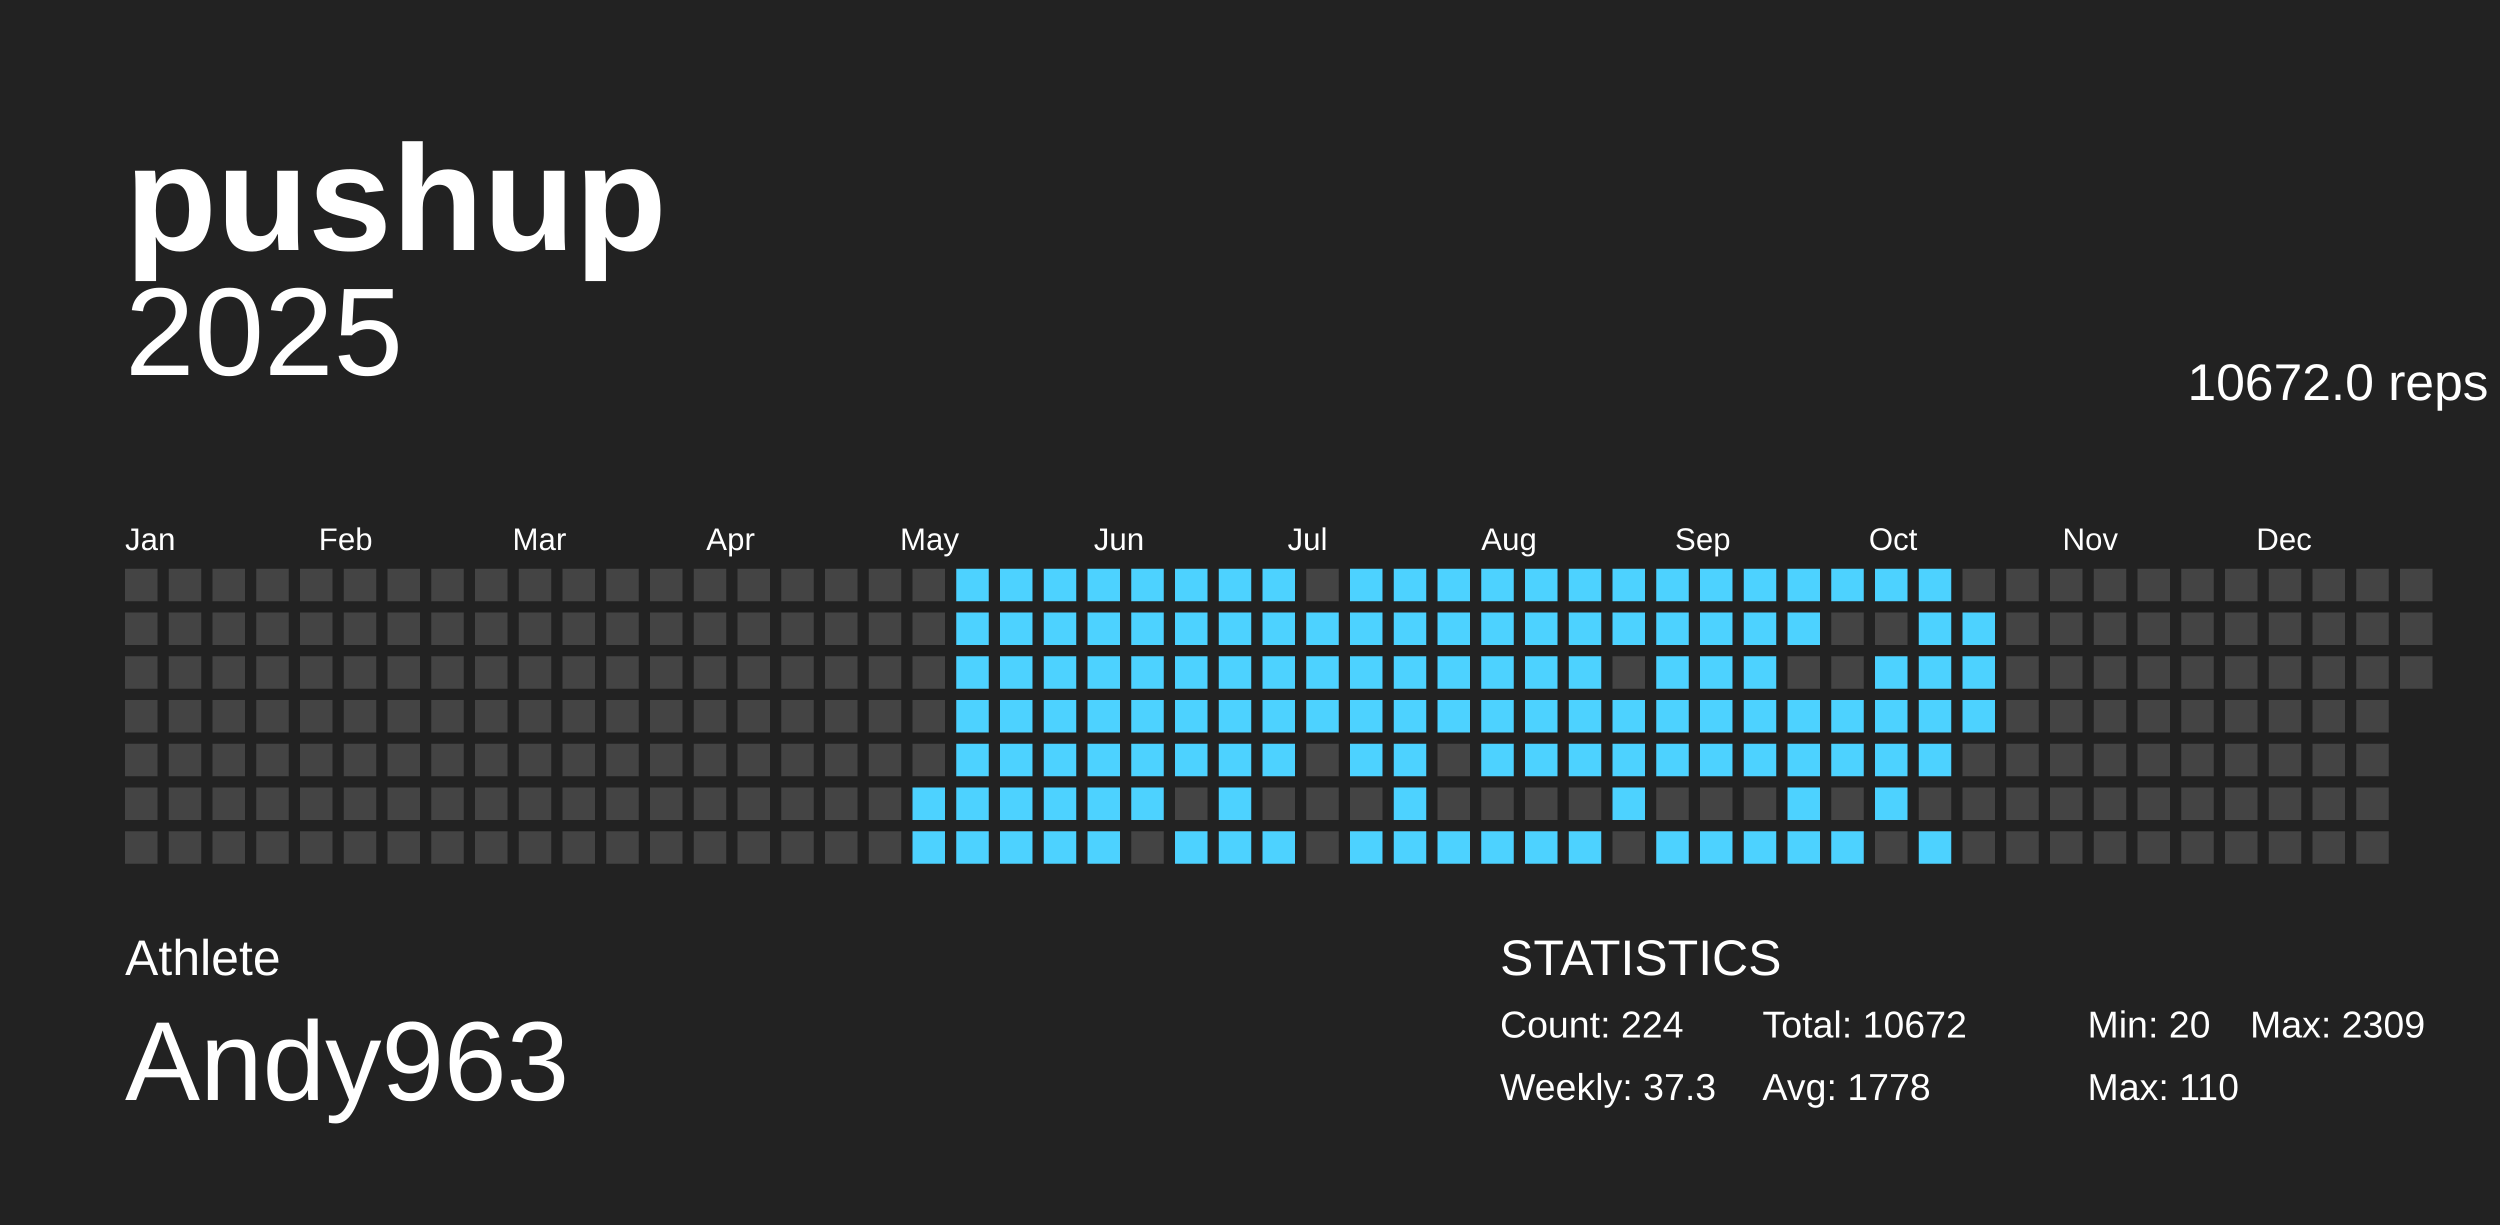
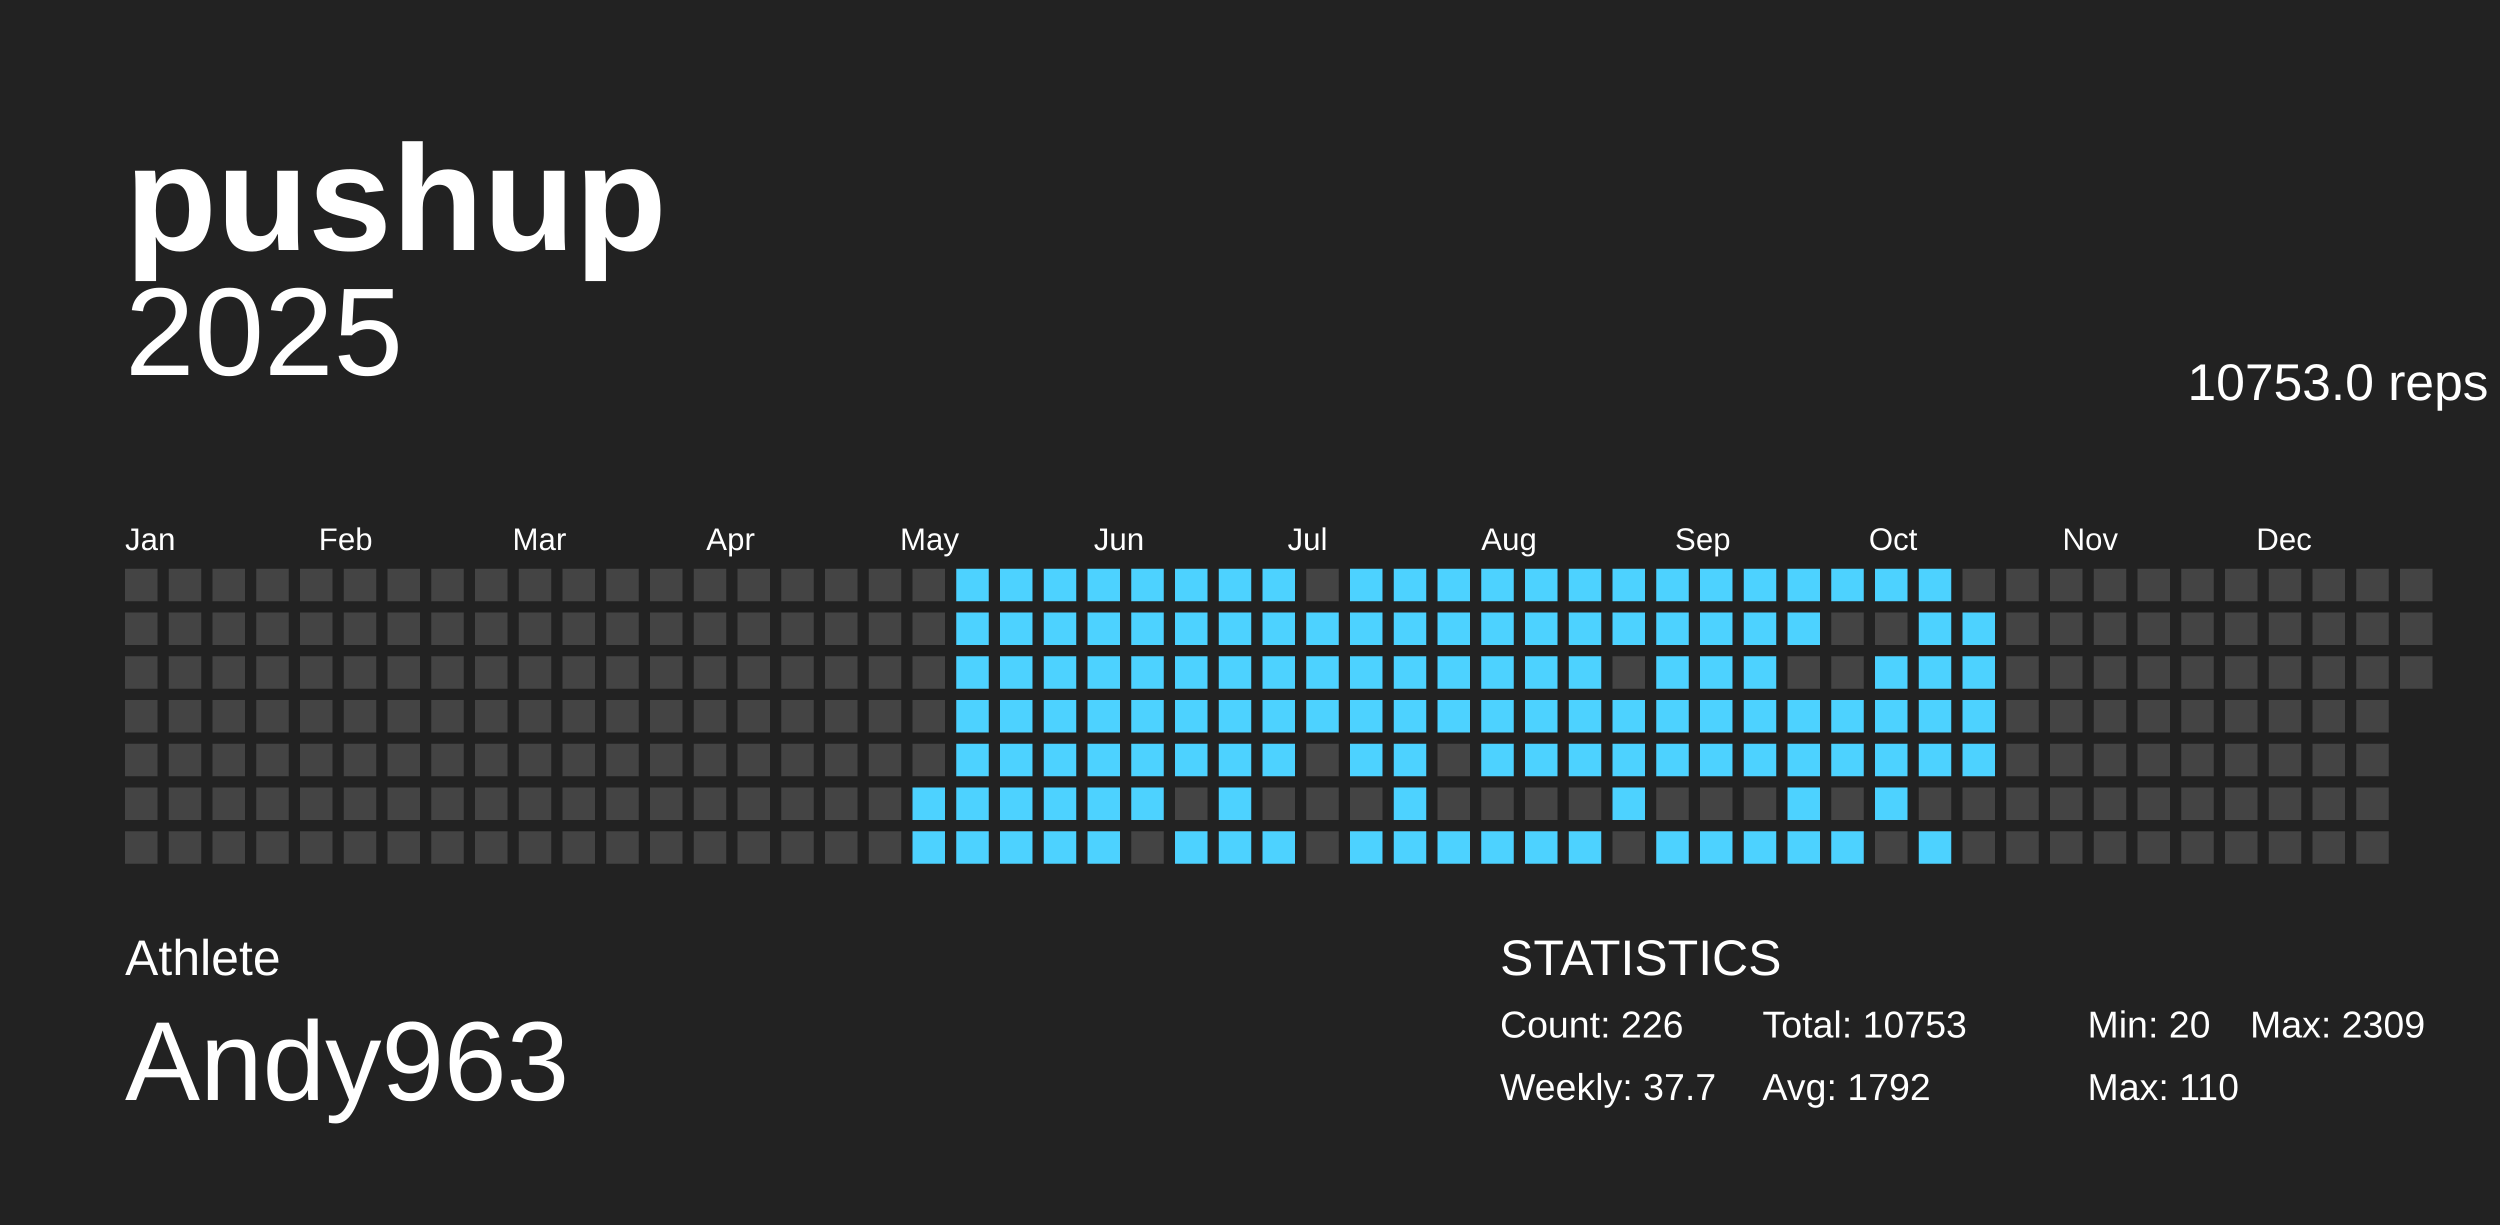
<svg xmlns="http://www.w3.org/2000/svg" baseProfile="full" height="98mm" version="1.1" viewBox="0,0,200,98" width="200mm">
  <defs />
  <g>
    <rect fill="#222222" height="98" width="200" x="0" y="0" />
    <g id="year2025">
      <text alignment-baseline="hanging" fill="#FFFFFF" style="font-size:10.0px; font-family:Arial;" x="10" y="30">2025</text>
-       <text alignment-baseline="hanging" fill="#FFFFFF" style="font-size:4.125px; font-family:Arial;" x="175" y="32">10672.0 reps</text>
+       <text alignment-baseline="hanging" fill="#FFFFFF" style="font-size:4.125px; font-family:Arial;" x="175" y="32">10753.0 reps</text>
      <text fill="#FFFFFF" style="font-size:2.5px; font-family:Arial" x="10.0" y="44">Jan</text>
      <text fill="#FFFFFF" style="font-size:2.5px; font-family:Arial" x="25.5" y="44">Feb</text>
      <text fill="#FFFFFF" style="font-size:2.5px; font-family:Arial" x="41.0" y="44">Mar</text>
      <text fill="#FFFFFF" style="font-size:2.5px; font-family:Arial" x="56.5" y="44">Apr</text>
      <text fill="#FFFFFF" style="font-size:2.5px; font-family:Arial" x="72.0" y="44">May</text>
      <text fill="#FFFFFF" style="font-size:2.5px; font-family:Arial" x="87.5" y="44">Jun</text>
      <text fill="#FFFFFF" style="font-size:2.5px; font-family:Arial" x="103.0" y="44">Jul</text>
      <text fill="#FFFFFF" style="font-size:2.5px; font-family:Arial" x="118.5" y="44">Aug</text>
      <text fill="#FFFFFF" style="font-size:2.5px; font-family:Arial" x="134.0" y="44">Sep</text>
      <text fill="#FFFFFF" style="font-size:2.5px; font-family:Arial" x="149.5" y="44">Oct</text>
      <text fill="#FFFFFF" style="font-size:2.5px; font-family:Arial" x="165.0" y="44">Nov</text>
      <text fill="#FFFFFF" style="font-size:2.5px; font-family:Arial" x="180.5" y="44">Dec</text>
      <rect fill="#444444" height="2.6" width="2.6" x="10.0" y="45.5" />
      <rect fill="#444444" height="2.6" width="2.6" x="10.0" y="49.0" />
      <rect fill="#444444" height="2.6" width="2.6" x="10.0" y="52.5" />
      <rect fill="#444444" height="2.6" width="2.6" x="10.0" y="56.0" />
      <rect fill="#444444" height="2.6" width="2.6" x="10.0" y="59.5" />
      <rect fill="#444444" height="2.6" width="2.6" x="10.0" y="63.0" />
      <rect fill="#444444" height="2.6" width="2.6" x="10.0" y="66.5" />
      <rect fill="#444444" height="2.6" width="2.6" x="13.5" y="45.5" />
      <rect fill="#444444" height="2.6" width="2.6" x="13.5" y="49.0" />
      <rect fill="#444444" height="2.6" width="2.6" x="13.5" y="52.5" />
      <rect fill="#444444" height="2.6" width="2.6" x="13.5" y="56.0" />
      <rect fill="#444444" height="2.6" width="2.6" x="13.5" y="59.5" />
      <rect fill="#444444" height="2.6" width="2.6" x="13.5" y="63.0" />
      <rect fill="#444444" height="2.6" width="2.6" x="13.5" y="66.5" />
      <rect fill="#444444" height="2.6" width="2.6" x="17.0" y="45.5" />
      <rect fill="#444444" height="2.6" width="2.6" x="17.0" y="49.0" />
      <rect fill="#444444" height="2.6" width="2.6" x="17.0" y="52.5" />
      <rect fill="#444444" height="2.6" width="2.6" x="17.0" y="56.0" />
      <rect fill="#444444" height="2.6" width="2.6" x="17.0" y="59.5" />
      <rect fill="#444444" height="2.6" width="2.6" x="17.0" y="63.0" />
      <rect fill="#444444" height="2.6" width="2.6" x="17.0" y="66.5" />
      <rect fill="#444444" height="2.6" width="2.6" x="20.5" y="45.5" />
      <rect fill="#444444" height="2.6" width="2.6" x="20.5" y="49.0" />
      <rect fill="#444444" height="2.6" width="2.6" x="20.5" y="52.5" />
      <rect fill="#444444" height="2.6" width="2.6" x="20.5" y="56.0" />
      <rect fill="#444444" height="2.6" width="2.6" x="20.5" y="59.5" />
      <rect fill="#444444" height="2.6" width="2.6" x="20.5" y="63.0" />
      <rect fill="#444444" height="2.6" width="2.6" x="20.5" y="66.5" />
      <rect fill="#444444" height="2.6" width="2.6" x="24.0" y="45.5" />
      <rect fill="#444444" height="2.6" width="2.6" x="24.0" y="49.0" />
      <rect fill="#444444" height="2.6" width="2.6" x="24.0" y="52.5" />
      <rect fill="#444444" height="2.6" width="2.6" x="24.0" y="56.0" />
      <rect fill="#444444" height="2.6" width="2.6" x="24.0" y="59.5" />
      <rect fill="#444444" height="2.6" width="2.6" x="24.0" y="63.0" />
      <rect fill="#444444" height="2.6" width="2.6" x="24.0" y="66.5" />
      <rect fill="#444444" height="2.6" width="2.6" x="27.5" y="45.5" />
      <rect fill="#444444" height="2.6" width="2.6" x="27.5" y="49.0" />
      <rect fill="#444444" height="2.6" width="2.6" x="27.5" y="52.5" />
      <rect fill="#444444" height="2.6" width="2.6" x="27.5" y="56.0" />
      <rect fill="#444444" height="2.6" width="2.6" x="27.5" y="59.5" />
      <rect fill="#444444" height="2.6" width="2.6" x="27.5" y="63.0" />
      <rect fill="#444444" height="2.6" width="2.6" x="27.5" y="66.5" />
      <rect fill="#444444" height="2.6" width="2.6" x="31.0" y="45.5" />
      <rect fill="#444444" height="2.6" width="2.6" x="31.0" y="49.0" />
      <rect fill="#444444" height="2.6" width="2.6" x="31.0" y="52.5" />
      <rect fill="#444444" height="2.6" width="2.6" x="31.0" y="56.0" />
      <rect fill="#444444" height="2.6" width="2.6" x="31.0" y="59.5" />
      <rect fill="#444444" height="2.6" width="2.6" x="31.0" y="63.0" />
      <rect fill="#444444" height="2.6" width="2.6" x="31.0" y="66.5" />
      <rect fill="#444444" height="2.6" width="2.6" x="34.5" y="45.5" />
      <rect fill="#444444" height="2.6" width="2.6" x="34.5" y="49.0" />
      <rect fill="#444444" height="2.6" width="2.6" x="34.5" y="52.5" />
      <rect fill="#444444" height="2.6" width="2.6" x="34.5" y="56.0" />
      <rect fill="#444444" height="2.6" width="2.6" x="34.5" y="59.5" />
      <rect fill="#444444" height="2.6" width="2.6" x="34.5" y="63.0" />
      <rect fill="#444444" height="2.6" width="2.6" x="34.5" y="66.5" />
      <rect fill="#444444" height="2.6" width="2.6" x="38.0" y="45.5" />
      <rect fill="#444444" height="2.6" width="2.6" x="38.0" y="49.0" />
      <rect fill="#444444" height="2.6" width="2.6" x="38.0" y="52.5" />
      <rect fill="#444444" height="2.6" width="2.6" x="38.0" y="56.0" />
      <rect fill="#444444" height="2.6" width="2.6" x="38.0" y="59.5" />
      <rect fill="#444444" height="2.6" width="2.6" x="38.0" y="63.0" />
      <rect fill="#444444" height="2.6" width="2.6" x="38.0" y="66.5" />
      <rect fill="#444444" height="2.6" width="2.6" x="41.5" y="45.5" />
      <rect fill="#444444" height="2.6" width="2.6" x="41.5" y="49.0" />
      <rect fill="#444444" height="2.6" width="2.6" x="41.5" y="52.5" />
      <rect fill="#444444" height="2.6" width="2.6" x="41.5" y="56.0" />
      <rect fill="#444444" height="2.6" width="2.6" x="41.5" y="59.5" />
      <rect fill="#444444" height="2.6" width="2.6" x="41.5" y="63.0" />
      <rect fill="#444444" height="2.6" width="2.6" x="41.5" y="66.5" />
      <rect fill="#444444" height="2.6" width="2.6" x="45.0" y="45.5" />
      <rect fill="#444444" height="2.6" width="2.6" x="45.0" y="49.0" />
      <rect fill="#444444" height="2.6" width="2.6" x="45.0" y="52.5" />
      <rect fill="#444444" height="2.6" width="2.6" x="45.0" y="56.0" />
      <rect fill="#444444" height="2.6" width="2.6" x="45.0" y="59.5" />
      <rect fill="#444444" height="2.6" width="2.6" x="45.0" y="63.0" />
      <rect fill="#444444" height="2.6" width="2.6" x="45.0" y="66.5" />
      <rect fill="#444444" height="2.6" width="2.6" x="48.5" y="45.5" />
      <rect fill="#444444" height="2.6" width="2.6" x="48.5" y="49.0" />
      <rect fill="#444444" height="2.6" width="2.6" x="48.5" y="52.5" />
      <rect fill="#444444" height="2.6" width="2.6" x="48.5" y="56.0" />
      <rect fill="#444444" height="2.6" width="2.6" x="48.5" y="59.5" />
      <rect fill="#444444" height="2.6" width="2.6" x="48.5" y="63.0" />
      <rect fill="#444444" height="2.6" width="2.6" x="48.5" y="66.5" />
      <rect fill="#444444" height="2.6" width="2.6" x="52.0" y="45.5" />
      <rect fill="#444444" height="2.6" width="2.6" x="52.0" y="49.0" />
      <rect fill="#444444" height="2.6" width="2.6" x="52.0" y="52.5" />
      <rect fill="#444444" height="2.6" width="2.6" x="52.0" y="56.0" />
      <rect fill="#444444" height="2.6" width="2.6" x="52.0" y="59.5" />
      <rect fill="#444444" height="2.6" width="2.6" x="52.0" y="63.0" />
      <rect fill="#444444" height="2.6" width="2.6" x="52.0" y="66.5" />
      <rect fill="#444444" height="2.6" width="2.6" x="55.5" y="45.5" />
      <rect fill="#444444" height="2.6" width="2.6" x="55.5" y="49.0" />
      <rect fill="#444444" height="2.6" width="2.6" x="55.5" y="52.5" />
      <rect fill="#444444" height="2.6" width="2.6" x="55.5" y="56.0" />
      <rect fill="#444444" height="2.6" width="2.6" x="55.5" y="59.5" />
      <rect fill="#444444" height="2.6" width="2.6" x="55.5" y="63.0" />
      <rect fill="#444444" height="2.6" width="2.6" x="55.5" y="66.5" />
      <rect fill="#444444" height="2.6" width="2.6" x="59.0" y="45.5" />
      <rect fill="#444444" height="2.6" width="2.6" x="59.0" y="49.0" />
      <rect fill="#444444" height="2.6" width="2.6" x="59.0" y="52.5" />
      <rect fill="#444444" height="2.6" width="2.6" x="59.0" y="56.0" />
      <rect fill="#444444" height="2.6" width="2.6" x="59.0" y="59.5" />
      <rect fill="#444444" height="2.6" width="2.6" x="59.0" y="63.0" />
      <rect fill="#444444" height="2.6" width="2.6" x="59.0" y="66.5" />
      <rect fill="#444444" height="2.6" width="2.6" x="62.5" y="45.5" />
      <rect fill="#444444" height="2.6" width="2.6" x="62.5" y="49.0" />
      <rect fill="#444444" height="2.6" width="2.6" x="62.5" y="52.5" />
      <rect fill="#444444" height="2.6" width="2.6" x="62.5" y="56.0" />
      <rect fill="#444444" height="2.6" width="2.6" x="62.5" y="59.5" />
      <rect fill="#444444" height="2.6" width="2.6" x="62.5" y="63.0" />
      <rect fill="#444444" height="2.6" width="2.6" x="62.5" y="66.5" />
      <rect fill="#444444" height="2.6" width="2.6" x="66.0" y="45.5" />
      <rect fill="#444444" height="2.6" width="2.6" x="66.0" y="49.0" />
      <rect fill="#444444" height="2.6" width="2.6" x="66.0" y="52.5" />
      <rect fill="#444444" height="2.6" width="2.6" x="66.0" y="56.0" />
      <rect fill="#444444" height="2.6" width="2.6" x="66.0" y="59.5" />
      <rect fill="#444444" height="2.6" width="2.6" x="66.0" y="63.0" />
      <rect fill="#444444" height="2.6" width="2.6" x="66.0" y="66.5" />
      <rect fill="#444444" height="2.6" width="2.6" x="69.5" y="45.5" />
      <rect fill="#444444" height="2.6" width="2.6" x="69.5" y="49.0" />
      <rect fill="#444444" height="2.6" width="2.6" x="69.5" y="52.5" />
      <rect fill="#444444" height="2.6" width="2.6" x="69.5" y="56.0" />
      <rect fill="#444444" height="2.6" width="2.6" x="69.5" y="59.5" />
      <rect fill="#444444" height="2.6" width="2.6" x="69.5" y="63.0" />
      <rect fill="#444444" height="2.6" width="2.6" x="69.5" y="66.5" />
      <rect fill="#444444" height="2.6" width="2.6" x="73.0" y="45.5" />
      <rect fill="#444444" height="2.6" width="2.6" x="73.0" y="49.0" />
      <rect fill="#444444" height="2.6" width="2.6" x="73.0" y="52.5" />
      <rect fill="#444444" height="2.6" width="2.6" x="73.0" y="56.0" />
      <rect fill="#444444" height="2.6" width="2.6" x="73.0" y="59.5" />
      <rect fill="#4dd2ff" height="2.6" width="2.6" x="73.0" y="63.0" />
      <rect fill="#4dd2ff" height="2.6" width="2.6" x="73.0" y="66.5" />
      <rect fill="#4dd2ff" height="2.6" width="2.6" x="76.5" y="45.5" />
      <rect fill="#4dd2ff" height="2.6" width="2.6" x="76.5" y="49.0" />
      <rect fill="#4dd2ff" height="2.6" width="2.6" x="76.5" y="52.5" />
      <rect fill="#4dd2ff" height="2.6" width="2.6" x="76.5" y="56.0" />
      <rect fill="#4dd2ff" height="2.6" width="2.6" x="76.5" y="59.5" />
      <rect fill="#4dd2ff" height="2.6" width="2.6" x="76.5" y="63.0" />
      <rect fill="#4dd2ff" height="2.6" width="2.6" x="76.5" y="66.5" />
      <rect fill="#4dd2ff" height="2.6" width="2.6" x="80.0" y="45.5" />
      <rect fill="#4dd2ff" height="2.6" width="2.6" x="80.0" y="49.0" />
      <rect fill="#4dd2ff" height="2.6" width="2.6" x="80.0" y="52.5" />
      <rect fill="#4dd2ff" height="2.6" width="2.6" x="80.0" y="56.0" />
      <rect fill="#4dd2ff" height="2.6" width="2.6" x="80.0" y="59.5" />
      <rect fill="#4dd2ff" height="2.6" width="2.6" x="80.0" y="63.0" />
      <rect fill="#4dd2ff" height="2.6" width="2.6" x="80.0" y="66.5" />
      <rect fill="#4dd2ff" height="2.6" width="2.6" x="83.5" y="45.5" />
      <rect fill="#4dd2ff" height="2.6" width="2.6" x="83.5" y="49.0" />
      <rect fill="#4dd2ff" height="2.6" width="2.6" x="83.5" y="52.5" />
      <rect fill="#4dd2ff" height="2.6" width="2.6" x="83.5" y="56.0" />
      <rect fill="#4dd2ff" height="2.6" width="2.6" x="83.5" y="59.5" />
      <rect fill="#4dd2ff" height="2.6" width="2.6" x="83.5" y="63.0" />
      <rect fill="#4dd2ff" height="2.6" width="2.6" x="83.5" y="66.5" />
      <rect fill="#4dd2ff" height="2.6" width="2.6" x="87.0" y="45.5" />
      <rect fill="#4dd2ff" height="2.6" width="2.6" x="87.0" y="49.0" />
      <rect fill="#4dd2ff" height="2.6" width="2.6" x="87.0" y="52.5" />
      <rect fill="#4dd2ff" height="2.6" width="2.6" x="87.0" y="56.0" />
      <rect fill="#4dd2ff" height="2.6" width="2.6" x="87.0" y="59.5" />
      <rect fill="#4dd2ff" height="2.6" width="2.6" x="87.0" y="63.0" />
      <rect fill="#4dd2ff" height="2.6" width="2.6" x="87.0" y="66.5" />
      <rect fill="#4dd2ff" height="2.6" width="2.6" x="90.5" y="45.5" />
      <rect fill="#4dd2ff" height="2.6" width="2.6" x="90.5" y="49.0" />
      <rect fill="#4dd2ff" height="2.6" width="2.6" x="90.5" y="52.5" />
      <rect fill="#4dd2ff" height="2.6" width="2.6" x="90.5" y="56.0" />
      <rect fill="#4dd2ff" height="2.6" width="2.6" x="90.5" y="59.5" />
      <rect fill="#4dd2ff" height="2.6" width="2.6" x="90.5" y="63.0" />
      <rect fill="#444444" height="2.6" width="2.6" x="90.5" y="66.5" />
      <rect fill="#4dd2ff" height="2.6" width="2.6" x="94.0" y="45.5" />
      <rect fill="#4dd2ff" height="2.6" width="2.6" x="94.0" y="49.0" />
      <rect fill="#4dd2ff" height="2.6" width="2.6" x="94.0" y="52.5" />
      <rect fill="#4dd2ff" height="2.6" width="2.6" x="94.0" y="56.0" />
      <rect fill="#4dd2ff" height="2.6" width="2.6" x="94.0" y="59.5" />
      <rect fill="#444444" height="2.6" width="2.6" x="94.0" y="63.0" />
      <rect fill="#4dd2ff" height="2.6" width="2.6" x="94.0" y="66.5" />
      <rect fill="#4dd2ff" height="2.6" width="2.6" x="97.5" y="45.5" />
      <rect fill="#4dd2ff" height="2.6" width="2.6" x="97.5" y="49.0" />
      <rect fill="#4dd2ff" height="2.6" width="2.6" x="97.5" y="52.5" />
      <rect fill="#4dd2ff" height="2.6" width="2.6" x="97.5" y="56.0" />
      <rect fill="#4dd2ff" height="2.6" width="2.6" x="97.5" y="59.5" />
      <rect fill="#4dd2ff" height="2.6" width="2.6" x="97.5" y="63.0" />
      <rect fill="#4dd2ff" height="2.6" width="2.6" x="97.5" y="66.5" />
      <rect fill="#4dd2ff" height="2.6" width="2.6" x="101.0" y="45.5" />
      <rect fill="#4dd2ff" height="2.6" width="2.6" x="101.0" y="49.0" />
      <rect fill="#4dd2ff" height="2.6" width="2.6" x="101.0" y="52.5" />
      <rect fill="#4dd2ff" height="2.6" width="2.6" x="101.0" y="56.0" />
      <rect fill="#4dd2ff" height="2.6" width="2.6" x="101.0" y="59.5" />
      <rect fill="#444444" height="2.6" width="2.6" x="101.0" y="63.0" />
      <rect fill="#4dd2ff" height="2.6" width="2.6" x="101.0" y="66.5" />
      <rect fill="#444444" height="2.6" width="2.6" x="104.5" y="45.5" />
      <rect fill="#4dd2ff" height="2.6" width="2.6" x="104.5" y="49.0" />
      <rect fill="#4dd2ff" height="2.6" width="2.6" x="104.5" y="52.5" />
      <rect fill="#4dd2ff" height="2.6" width="2.6" x="104.5" y="56.0" />
      <rect fill="#444444" height="2.6" width="2.6" x="104.5" y="59.5" />
      <rect fill="#444444" height="2.6" width="2.6" x="104.5" y="63.0" />
      <rect fill="#444444" height="2.6" width="2.6" x="104.5" y="66.5" />
      <rect fill="#4dd2ff" height="2.6" width="2.6" x="108.0" y="45.5" />
      <rect fill="#4dd2ff" height="2.6" width="2.6" x="108.0" y="49.0" />
      <rect fill="#4dd2ff" height="2.6" width="2.6" x="108.0" y="52.5" />
      <rect fill="#4dd2ff" height="2.6" width="2.6" x="108.0" y="56.0" />
      <rect fill="#4dd2ff" height="2.6" width="2.6" x="108.0" y="59.5" />
      <rect fill="#444444" height="2.6" width="2.6" x="108.0" y="63.0" />
      <rect fill="#4dd2ff" height="2.6" width="2.6" x="108.0" y="66.5" />
      <rect fill="#4dd2ff" height="2.6" width="2.6" x="111.5" y="45.5" />
      <rect fill="#4dd2ff" height="2.6" width="2.6" x="111.5" y="49.0" />
      <rect fill="#4dd2ff" height="2.6" width="2.6" x="111.5" y="52.5" />
      <rect fill="#4dd2ff" height="2.6" width="2.6" x="111.5" y="56.0" />
      <rect fill="#4dd2ff" height="2.6" width="2.6" x="111.5" y="59.5" />
      <rect fill="#4dd2ff" height="2.6" width="2.6" x="111.5" y="63.0" />
      <rect fill="#4dd2ff" height="2.6" width="2.6" x="111.5" y="66.5" />
      <rect fill="#4dd2ff" height="2.6" width="2.6" x="115.0" y="45.5" />
      <rect fill="#4dd2ff" height="2.6" width="2.6" x="115.0" y="49.0" />
      <rect fill="#4dd2ff" height="2.6" width="2.6" x="115.0" y="52.5" />
      <rect fill="#4dd2ff" height="2.6" width="2.6" x="115.0" y="56.0" />
      <rect fill="#444444" height="2.6" width="2.6" x="115.0" y="59.5" />
      <rect fill="#444444" height="2.6" width="2.6" x="115.0" y="63.0" />
      <rect fill="#4dd2ff" height="2.6" width="2.6" x="115.0" y="66.5" />
      <rect fill="#4dd2ff" height="2.6" width="2.6" x="118.5" y="45.5" />
      <rect fill="#4dd2ff" height="2.6" width="2.6" x="118.5" y="49.0" />
      <rect fill="#4dd2ff" height="2.6" width="2.6" x="118.5" y="52.5" />
      <rect fill="#4dd2ff" height="2.6" width="2.6" x="118.5" y="56.0" />
      <rect fill="#4dd2ff" height="2.6" width="2.6" x="118.5" y="59.5" />
      <rect fill="#444444" height="2.6" width="2.6" x="118.5" y="63.0" />
      <rect fill="#4dd2ff" height="2.6" width="2.6" x="118.5" y="66.5" />
      <rect fill="#4dd2ff" height="2.6" width="2.6" x="122.0" y="45.5" />
      <rect fill="#4dd2ff" height="2.6" width="2.6" x="122.0" y="49.0" />
      <rect fill="#4dd2ff" height="2.6" width="2.6" x="122.0" y="52.5" />
      <rect fill="#4dd2ff" height="2.6" width="2.6" x="122.0" y="56.0" />
      <rect fill="#4dd2ff" height="2.6" width="2.6" x="122.0" y="59.5" />
      <rect fill="#444444" height="2.6" width="2.6" x="122.0" y="63.0" />
      <rect fill="#4dd2ff" height="2.6" width="2.6" x="122.0" y="66.5" />
      <rect fill="#4dd2ff" height="2.6" width="2.6" x="125.5" y="45.5" />
      <rect fill="#4dd2ff" height="2.6" width="2.6" x="125.5" y="49.0" />
      <rect fill="#4dd2ff" height="2.6" width="2.6" x="125.5" y="52.5" />
      <rect fill="#4dd2ff" height="2.6" width="2.6" x="125.5" y="56.0" />
      <rect fill="#4dd2ff" height="2.6" width="2.6" x="125.5" y="59.5" />
      <rect fill="#444444" height="2.6" width="2.6" x="125.5" y="63.0" />
      <rect fill="#4dd2ff" height="2.6" width="2.6" x="125.5" y="66.5" />
      <rect fill="#4dd2ff" height="2.6" width="2.6" x="129.0" y="45.5" />
      <rect fill="#4dd2ff" height="2.6" width="2.6" x="129.0" y="49.0" />
      <rect fill="#444444" height="2.6" width="2.6" x="129.0" y="52.5" />
      <rect fill="#4dd2ff" height="2.6" width="2.6" x="129.0" y="56.0" />
      <rect fill="#4dd2ff" height="2.6" width="2.6" x="129.0" y="59.5" />
      <rect fill="#4dd2ff" height="2.6" width="2.6" x="129.0" y="63.0" />
      <rect fill="#444444" height="2.6" width="2.6" x="129.0" y="66.5" />
      <rect fill="#4dd2ff" height="2.6" width="2.6" x="132.5" y="45.5" />
      <rect fill="#4dd2ff" height="2.6" width="2.6" x="132.5" y="49.0" />
      <rect fill="#4dd2ff" height="2.6" width="2.6" x="132.5" y="52.5" />
      <rect fill="#4dd2ff" height="2.6" width="2.6" x="132.5" y="56.0" />
      <rect fill="#4dd2ff" height="2.6" width="2.6" x="132.5" y="59.5" />
      <rect fill="#444444" height="2.6" width="2.6" x="132.5" y="63.0" />
      <rect fill="#4dd2ff" height="2.6" width="2.6" x="132.5" y="66.5" />
      <rect fill="#4dd2ff" height="2.6" width="2.6" x="136.0" y="45.5" />
      <rect fill="#4dd2ff" height="2.6" width="2.6" x="136.0" y="49.0" />
      <rect fill="#4dd2ff" height="2.6" width="2.6" x="136.0" y="52.5" />
      <rect fill="#4dd2ff" height="2.6" width="2.6" x="136.0" y="56.0" />
      <rect fill="#4dd2ff" height="2.6" width="2.6" x="136.0" y="59.5" />
      <rect fill="#444444" height="2.6" width="2.6" x="136.0" y="63.0" />
      <rect fill="#4dd2ff" height="2.6" width="2.6" x="136.0" y="66.5" />
      <rect fill="#4dd2ff" height="2.6" width="2.6" x="139.5" y="45.5" />
      <rect fill="#4dd2ff" height="2.6" width="2.6" x="139.5" y="49.0" />
      <rect fill="#4dd2ff" height="2.6" width="2.6" x="139.5" y="52.5" />
      <rect fill="#4dd2ff" height="2.6" width="2.6" x="139.5" y="56.0" />
      <rect fill="#4dd2ff" height="2.6" width="2.6" x="139.5" y="59.5" />
      <rect fill="#444444" height="2.6" width="2.6" x="139.5" y="63.0" />
      <rect fill="#4dd2ff" height="2.6" width="2.6" x="139.5" y="66.5" />
      <rect fill="#4dd2ff" height="2.6" width="2.6" x="143.0" y="45.5" />
      <rect fill="#4dd2ff" height="2.6" width="2.6" x="143.0" y="49.0" />
      <rect fill="#444444" height="2.6" width="2.6" x="143.0" y="52.5" />
      <rect fill="#4dd2ff" height="2.6" width="2.6" x="143.0" y="56.0" />
      <rect fill="#4dd2ff" height="2.6" width="2.6" x="143.0" y="59.5" />
      <rect fill="#4dd2ff" height="2.6" width="2.6" x="143.0" y="63.0" />
      <rect fill="#4dd2ff" height="2.6" width="2.6" x="143.0" y="66.5" />
      <rect fill="#4dd2ff" height="2.6" width="2.6" x="146.5" y="45.5" />
      <rect fill="#444444" height="2.6" width="2.6" x="146.5" y="49.0" />
      <rect fill="#444444" height="2.6" width="2.6" x="146.5" y="52.5" />
      <rect fill="#4dd2ff" height="2.6" width="2.6" x="146.5" y="56.0" />
      <rect fill="#4dd2ff" height="2.6" width="2.6" x="146.5" y="59.5" />
      <rect fill="#444444" height="2.6" width="2.6" x="146.5" y="63.0" />
      <rect fill="#4dd2ff" height="2.6" width="2.6" x="146.5" y="66.5" />
      <rect fill="#4dd2ff" height="2.6" width="2.6" x="150.0" y="45.5" />
      <rect fill="#444444" height="2.6" width="2.6" x="150.0" y="49.0" />
      <rect fill="#4dd2ff" height="2.6" width="2.6" x="150.0" y="52.5" />
      <rect fill="#4dd2ff" height="2.6" width="2.6" x="150.0" y="56.0" />
      <rect fill="#4dd2ff" height="2.6" width="2.6" x="150.0" y="59.5" />
      <rect fill="#4dd2ff" height="2.6" width="2.6" x="150.0" y="63.0" />
      <rect fill="#444444" height="2.6" width="2.6" x="150.0" y="66.5" />
      <rect fill="#4dd2ff" height="2.6" width="2.6" x="153.5" y="45.5" />
      <rect fill="#4dd2ff" height="2.6" width="2.6" x="153.5" y="49.0" />
      <rect fill="#4dd2ff" height="2.6" width="2.6" x="153.5" y="52.5" />
      <rect fill="#4dd2ff" height="2.6" width="2.6" x="153.5" y="56.0" />
      <rect fill="#4dd2ff" height="2.6" width="2.6" x="153.5" y="59.5" />
      <rect fill="#444444" height="2.6" width="2.6" x="153.5" y="63.0" />
      <rect fill="#4dd2ff" height="2.6" width="2.6" x="153.5" y="66.5" />
      <rect fill="#444444" height="2.6" width="2.6" x="157.0" y="45.5" />
      <rect fill="#4dd2ff" height="2.6" width="2.6" x="157.0" y="49.0" />
      <rect fill="#4dd2ff" height="2.6" width="2.6" x="157.0" y="52.5" />
      <rect fill="#4dd2ff" height="2.6" width="2.6" x="157.0" y="56.0" />
-       <rect fill="#444444" height="2.6" width="2.6" x="157.0" y="59.5" />
+       <rect fill="#4dd2ff" height="2.6" width="2.6" x="157.0" y="59.5" />
      <rect fill="#444444" height="2.6" width="2.6" x="157.0" y="63.0" />
      <rect fill="#444444" height="2.6" width="2.6" x="157.0" y="66.5" />
      <rect fill="#444444" height="2.6" width="2.6" x="160.5" y="45.5" />
      <rect fill="#444444" height="2.6" width="2.6" x="160.5" y="49.0" />
      <rect fill="#444444" height="2.6" width="2.6" x="160.5" y="52.5" />
      <rect fill="#444444" height="2.6" width="2.6" x="160.5" y="56.0" />
      <rect fill="#444444" height="2.6" width="2.6" x="160.5" y="59.5" />
      <rect fill="#444444" height="2.6" width="2.6" x="160.5" y="63.0" />
      <rect fill="#444444" height="2.6" width="2.6" x="160.5" y="66.5" />
      <rect fill="#444444" height="2.6" width="2.6" x="164.0" y="45.5" />
      <rect fill="#444444" height="2.6" width="2.6" x="164.0" y="49.0" />
      <rect fill="#444444" height="2.6" width="2.6" x="164.0" y="52.5" />
      <rect fill="#444444" height="2.6" width="2.6" x="164.0" y="56.0" />
      <rect fill="#444444" height="2.6" width="2.6" x="164.0" y="59.5" />
      <rect fill="#444444" height="2.6" width="2.6" x="164.0" y="63.0" />
      <rect fill="#444444" height="2.6" width="2.6" x="164.0" y="66.5" />
      <rect fill="#444444" height="2.6" width="2.6" x="167.5" y="45.5" />
      <rect fill="#444444" height="2.6" width="2.6" x="167.5" y="49.0" />
      <rect fill="#444444" height="2.6" width="2.6" x="167.5" y="52.5" />
      <rect fill="#444444" height="2.6" width="2.6" x="167.5" y="56.0" />
      <rect fill="#444444" height="2.6" width="2.6" x="167.5" y="59.5" />
      <rect fill="#444444" height="2.6" width="2.6" x="167.5" y="63.0" />
      <rect fill="#444444" height="2.6" width="2.6" x="167.5" y="66.5" />
      <rect fill="#444444" height="2.6" width="2.6" x="171.0" y="45.5" />
      <rect fill="#444444" height="2.6" width="2.6" x="171.0" y="49.0" />
      <rect fill="#444444" height="2.6" width="2.6" x="171.0" y="52.5" />
      <rect fill="#444444" height="2.6" width="2.6" x="171.0" y="56.0" />
      <rect fill="#444444" height="2.6" width="2.6" x="171.0" y="59.5" />
      <rect fill="#444444" height="2.6" width="2.6" x="171.0" y="63.0" />
      <rect fill="#444444" height="2.6" width="2.6" x="171.0" y="66.5" />
      <rect fill="#444444" height="2.6" width="2.6" x="174.5" y="45.5" />
      <rect fill="#444444" height="2.6" width="2.6" x="174.5" y="49.0" />
      <rect fill="#444444" height="2.6" width="2.6" x="174.5" y="52.5" />
      <rect fill="#444444" height="2.6" width="2.6" x="174.5" y="56.0" />
      <rect fill="#444444" height="2.6" width="2.6" x="174.5" y="59.5" />
      <rect fill="#444444" height="2.6" width="2.6" x="174.5" y="63.0" />
      <rect fill="#444444" height="2.6" width="2.6" x="174.5" y="66.5" />
      <rect fill="#444444" height="2.6" width="2.6" x="178.0" y="45.5" />
      <rect fill="#444444" height="2.6" width="2.6" x="178.0" y="49.0" />
      <rect fill="#444444" height="2.6" width="2.6" x="178.0" y="52.5" />
      <rect fill="#444444" height="2.6" width="2.6" x="178.0" y="56.0" />
      <rect fill="#444444" height="2.6" width="2.6" x="178.0" y="59.5" />
      <rect fill="#444444" height="2.6" width="2.6" x="178.0" y="63.0" />
      <rect fill="#444444" height="2.6" width="2.6" x="178.0" y="66.5" />
      <rect fill="#444444" height="2.6" width="2.6" x="181.5" y="45.5" />
      <rect fill="#444444" height="2.6" width="2.6" x="181.5" y="49.0" />
      <rect fill="#444444" height="2.6" width="2.6" x="181.5" y="52.5" />
      <rect fill="#444444" height="2.6" width="2.6" x="181.5" y="56.0" />
      <rect fill="#444444" height="2.6" width="2.6" x="181.5" y="59.5" />
      <rect fill="#444444" height="2.6" width="2.6" x="181.5" y="63.0" />
      <rect fill="#444444" height="2.6" width="2.6" x="181.5" y="66.5" />
      <rect fill="#444444" height="2.6" width="2.6" x="185.0" y="45.5" />
      <rect fill="#444444" height="2.6" width="2.6" x="185.0" y="49.0" />
      <rect fill="#444444" height="2.6" width="2.6" x="185.0" y="52.5" />
      <rect fill="#444444" height="2.6" width="2.6" x="185.0" y="56.0" />
      <rect fill="#444444" height="2.6" width="2.6" x="185.0" y="59.5" />
      <rect fill="#444444" height="2.6" width="2.6" x="185.0" y="63.0" />
      <rect fill="#444444" height="2.6" width="2.6" x="185.0" y="66.5" />
      <rect fill="#444444" height="2.6" width="2.6" x="188.5" y="45.5" />
      <rect fill="#444444" height="2.6" width="2.6" x="188.5" y="49.0" />
      <rect fill="#444444" height="2.6" width="2.6" x="188.5" y="52.5" />
      <rect fill="#444444" height="2.6" width="2.6" x="188.5" y="56.0" />
      <rect fill="#444444" height="2.6" width="2.6" x="188.5" y="59.5" />
      <rect fill="#444444" height="2.6" width="2.6" x="188.5" y="63.0" />
      <rect fill="#444444" height="2.6" width="2.6" x="188.5" y="66.5" />
      <rect fill="#444444" height="2.6" width="2.6" x="192.0" y="45.5" />
      <rect fill="#444444" height="2.6" width="2.6" x="192.0" y="49.0" />
      <rect fill="#444444" height="2.6" width="2.6" x="192.0" y="52.5" />
    </g>
  </g>
  <text fill="#FFFFFF" style="font-size:12px; font-family:Arial; font-weight:bold;" x="10" y="20">pushup</text>
  <text fill="#FFFFFF" style="font-size:4px; font-family:Arial" x="10" y="78">Athlete</text>
  <text fill="#FFFFFF" style="font-size:9px; font-family:Arial" x="10" y="88">Andy963</text>
  <text fill="#FFFFFF" style="font-size:4px; font-family:Arial" x="120" y="78">STATISTICS</text>
-   <text fill="#FFFFFF" style="font-size:3px; font-family:Arial" x="120" y="83">Count: 224</text>
-   <text fill="#FFFFFF" style="font-size:3px; font-family:Arial" x="120" y="88">Weekly: 37.3</text>
-   <text fill="#FFFFFF" style="font-size:3px; font-family:Arial" x="141" y="83">Total: 10672</text>
-   <text fill="#FFFFFF" style="font-size:3px; font-family:Arial" x="141" y="88">Avg: 1778</text>
+   <text fill="#FFFFFF" style="font-size:3px; font-family:Arial" x="120" y="83">Count: 226</text>
+   <text fill="#FFFFFF" style="font-size:3px; font-family:Arial" x="120" y="88">Weekly: 37.7</text>
+   <text fill="#FFFFFF" style="font-size:3px; font-family:Arial" x="141" y="83">Total: 10753</text>
+   <text fill="#FFFFFF" style="font-size:3px; font-family:Arial" x="141" y="88">Avg: 1792</text>
  <text fill="#FFFFFF" style="font-size:3px; font-family:Arial" x="167" y="83">Min: 20</text>
  <text fill="#FFFFFF" style="font-size:3px; font-family:Arial" x="167" y="88">Max: 110</text>
  <text fill="#FFFFFF" style="font-size:3px; font-family:Arial" x="180" y="83">Max: 2309</text>
</svg>
